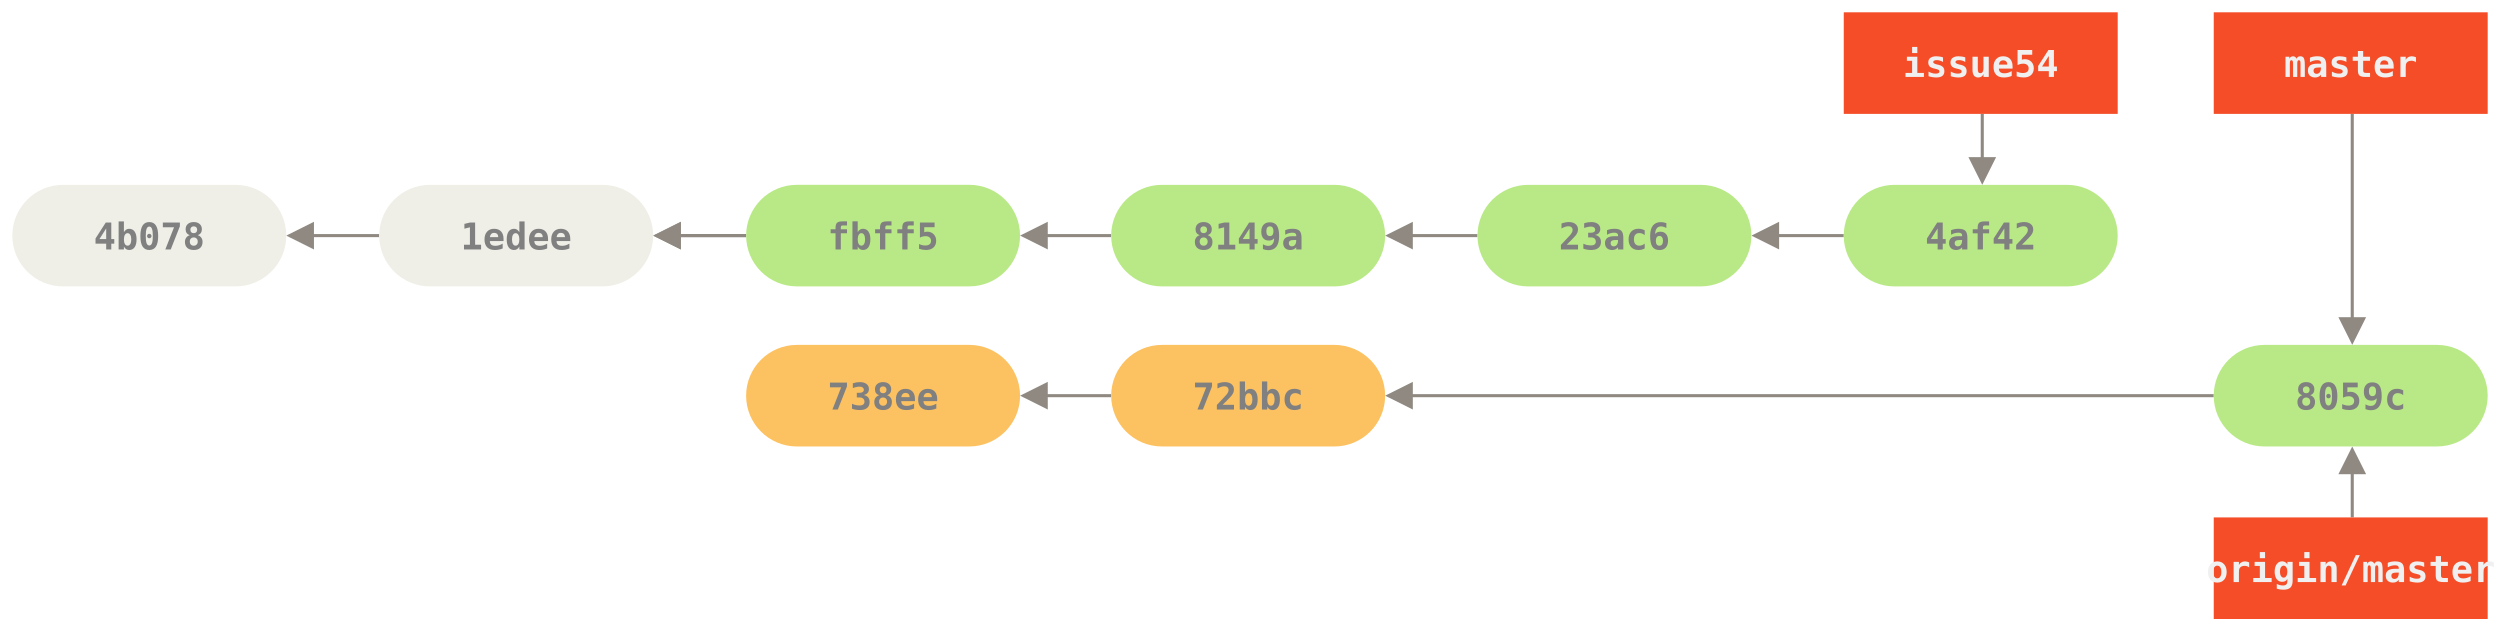
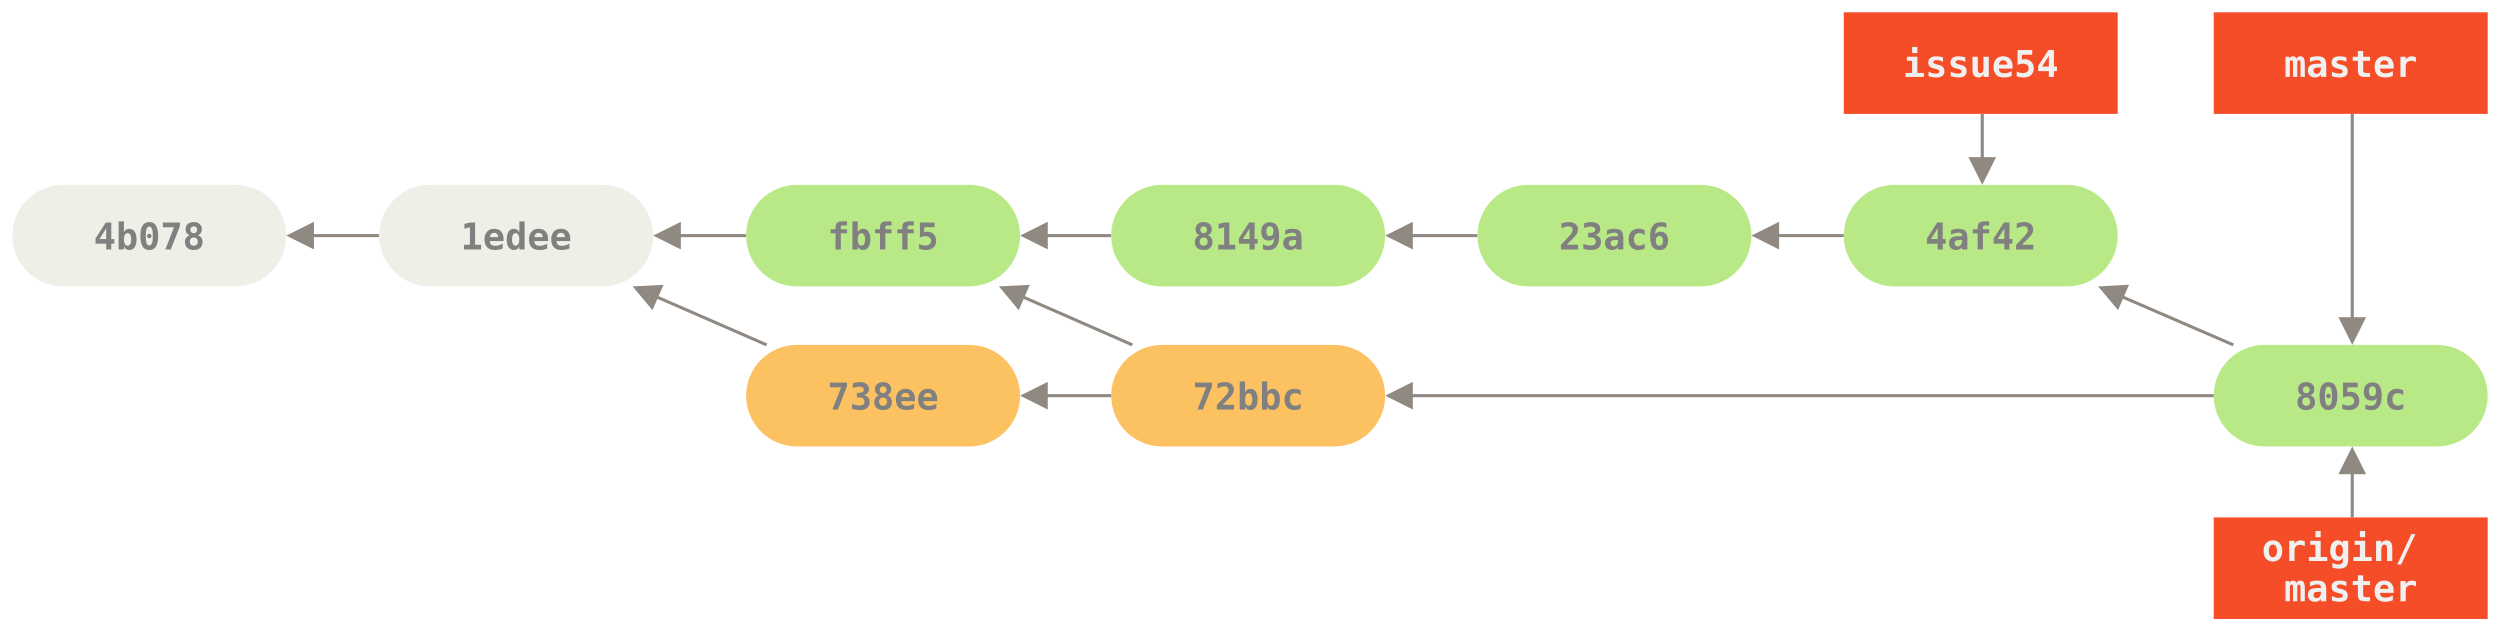
<svg xmlns="http://www.w3.org/2000/svg" version="1.1" width="1624.4" height="410.2" viewBox="0 0 812.2 205.1">
  <path d="m102 76.05h21.2v1h-21.2v4l-9-4.5 9-4.5z" fill="#8f8981" />
  <path d="m221.2 76.05h21.2v1h-21.2v4l-9-4.5 9-4.5z" fill="#8f8981" />
-   <path d="m221.2 76.05h21.2v1h-21.2v4l-9-4.5 9-4.5z" fill="#8f8981" />
+   <path d="M249.277 111.592 L213.972 96.19 L215.572 92.524 L205.523 93.05 L211.973 100.773 L213.572 97.107 L248.877 112.508 Z" fill="#8f8981" />
  <path d="m340.4 128.05h20.6v1h-20.6v4l-9-4.5 9-4.5z" fill="#8f8981" />
+   <path d="M368.075 111.592 L332.969 96.197 L334.575 92.533 L324.525 93.04 L330.96 100.776 L332.567 97.112 L367.674 112.508 Z" fill="#8f8981" />
  <path d="m340.4 76.04h20.6v1h-20.6v4l-9-4.5 9-4.5z" fill="#8f8981" />
  <path d="m459 76.05h21v1h-21v4l-9-4.5 9-4.5z" fill="#8f8981" />
  <path d="m578 76.05h21v1h-21v4l-9-4.5 9-4.5z" fill="#8f8981" />
-   <path d="M719.2 128.05 L459 128.05 L459 124.05 L450 128.55 L459 133.05 L459 129.05 L719.2 129.05 Z" fill="#8f8981" />
+   <path d="m459 128.05h260.2v1h-260.2v4l-9-4.5 9-4.5z" fill="#8f8981" />
+   <path d="M725.758 111.591 L690.099 96.165 L691.687 92.493 L681.64 93.05 L688.114 100.754 L689.702 97.082 L725.361 112.509 Z" fill="#8f8981" />
  <path d="m763.7 103.05v-66.05h1v66.05h4l-4.5 9-4.5-9h4z" fill="#8f8981" />
  <path d="m763.7 154.05v14.05h1v-14.05h4l-4.5-9-4.5 9h4z" fill="#8f8981" />
  <path d="m643.5 51.05v-14.05h1v14.05h4l-4.5 9-4.5-9h4z" fill="#8f8981" />
  <g>
    <rect x="4" y="60.05" width="89" height="33" rx="16.5" ry="16.5" fill="#efefe7" />
    <text font-size="12px" font-weight="700" font-family="'JetBrains Mono', 'Source Code Pro', monospace" text-anchor="middle">
      <tspan x="48.5" y="81.05" fill="gray">4b078</tspan>
    </text>
  </g>
  <g>
    <rect x="123.2" y="60.05" width="89" height="33" rx="16.5" ry="16.5" fill="#efefe7" />
    <text font-size="12px" font-weight="700" font-family="'JetBrains Mono', 'Source Code Pro', monospace" text-anchor="middle">
      <tspan x="167.7" y="81.05" fill="gray">1edee</tspan>
    </text>
  </g>
  <g>
    <rect x="242.4" y="60.04" width="89" height="33" rx="16.5" ry="16.5" fill="#b8e986" />
    <text font-size="12px" font-weight="700" font-family="'JetBrains Mono', 'Source Code Pro', monospace" text-anchor="middle">
      <tspan x="286.9" y="81.04" fill="gray">fbff5</tspan>
    </text>
  </g>
  <g>
    <rect x="242.4" y="112.05" width="89" height="33" rx="16.5" ry="16.5" fill="#fcc161" />
    <text font-size="12px" font-weight="700" font-family="'JetBrains Mono', 'Source Code Pro', monospace" text-anchor="middle">
      <tspan x="286.9" y="133.05" fill="gray">738ee</tspan>
    </text>
  </g>
  <g>
    <rect x="361" y="112.05" width="89" height="33" rx="16.5" ry="16.5" fill="#fcc161" />
    <text font-size="12px" font-weight="700" font-family="'JetBrains Mono', 'Source Code Pro', monospace" text-anchor="middle">
      <tspan x="405.5" y="133.05" fill="gray">72bbc</tspan>
    </text>
  </g>
  <g>
    <rect x="719.2" y="112.05" width="89" height="33" rx="16.5" ry="16.5" fill="#b8e986" />
    <text font-size="12px" font-weight="700" font-family="'JetBrains Mono', 'Source Code Pro', monospace" text-anchor="middle">
      <tspan x="763.7" y="133.05" fill="gray">8059c</tspan>
    </text>
  </g>
  <g>
    <rect x="361" y="60.05" width="89" height="33" rx="16.5" ry="16.5" fill="#b8e986" />
    <text font-size="12px" font-weight="700" font-family="'JetBrains Mono', 'Source Code Pro', monospace" text-anchor="middle">
      <tspan x="405.5" y="81.05" fill="gray">8149a</tspan>
    </text>
  </g>
  <g>
    <rect x="480" y="60.05" width="89" height="33" rx="16.5" ry="16.5" fill="#b8e986" />
    <text font-size="12px" font-weight="700" font-family="'JetBrains Mono', 'Source Code Pro', monospace" text-anchor="middle">
      <tspan x="524.5" y="81.05" fill="gray">23ac6</tspan>
    </text>
  </g>
  <g>
    <rect x="599" y="60.05" width="89" height="33" rx="16.5" ry="16.5" fill="#b8e986" />
    <text font-size="12px" font-weight="700" font-family="'JetBrains Mono', 'Source Code Pro', monospace" text-anchor="middle">
      <tspan x="643.5" y="81.05" fill="gray">4af42</tspan>
    </text>
  </g>
  <g>
    <rect x="719.2" y="168.1" width="89" height="33" fill="#f44d27" />
    <text font-size="12px" font-weight="700" font-family="'JetBrains Mono', 'Source Code Pro', monospace" text-anchor="middle">
-       <tspan x="763.7" y="189.1" fill="#f0f0f0">origin/master</tspan>
+       <tspan x="763.7" y="182.265" fill="#f0f0f0">origin/</tspan>
+       <tspan x="763.7" dy="13.07" fill="#f0f0f0">master</tspan>
    </text>
  </g>
  <g>
    <rect x="719.2" y="4" width="89" height="33" fill="#f44d27" />
    <text font-size="12px" font-weight="700" font-family="'JetBrains Mono', 'Source Code Pro', monospace" text-anchor="middle">
      <tspan x="763.7" y="25" fill="#f0f0f0">master</tspan>
    </text>
  </g>
  <g>
    <rect x="599" y="4" width="89" height="33" fill="#f44d27" />
    <text font-size="12px" font-weight="700" font-family="'JetBrains Mono', 'Source Code Pro', monospace" text-anchor="middle">
      <tspan x="643.5" y="25" fill="#f0f0f0">issue54</tspan>
    </text>
  </g>
</svg>
